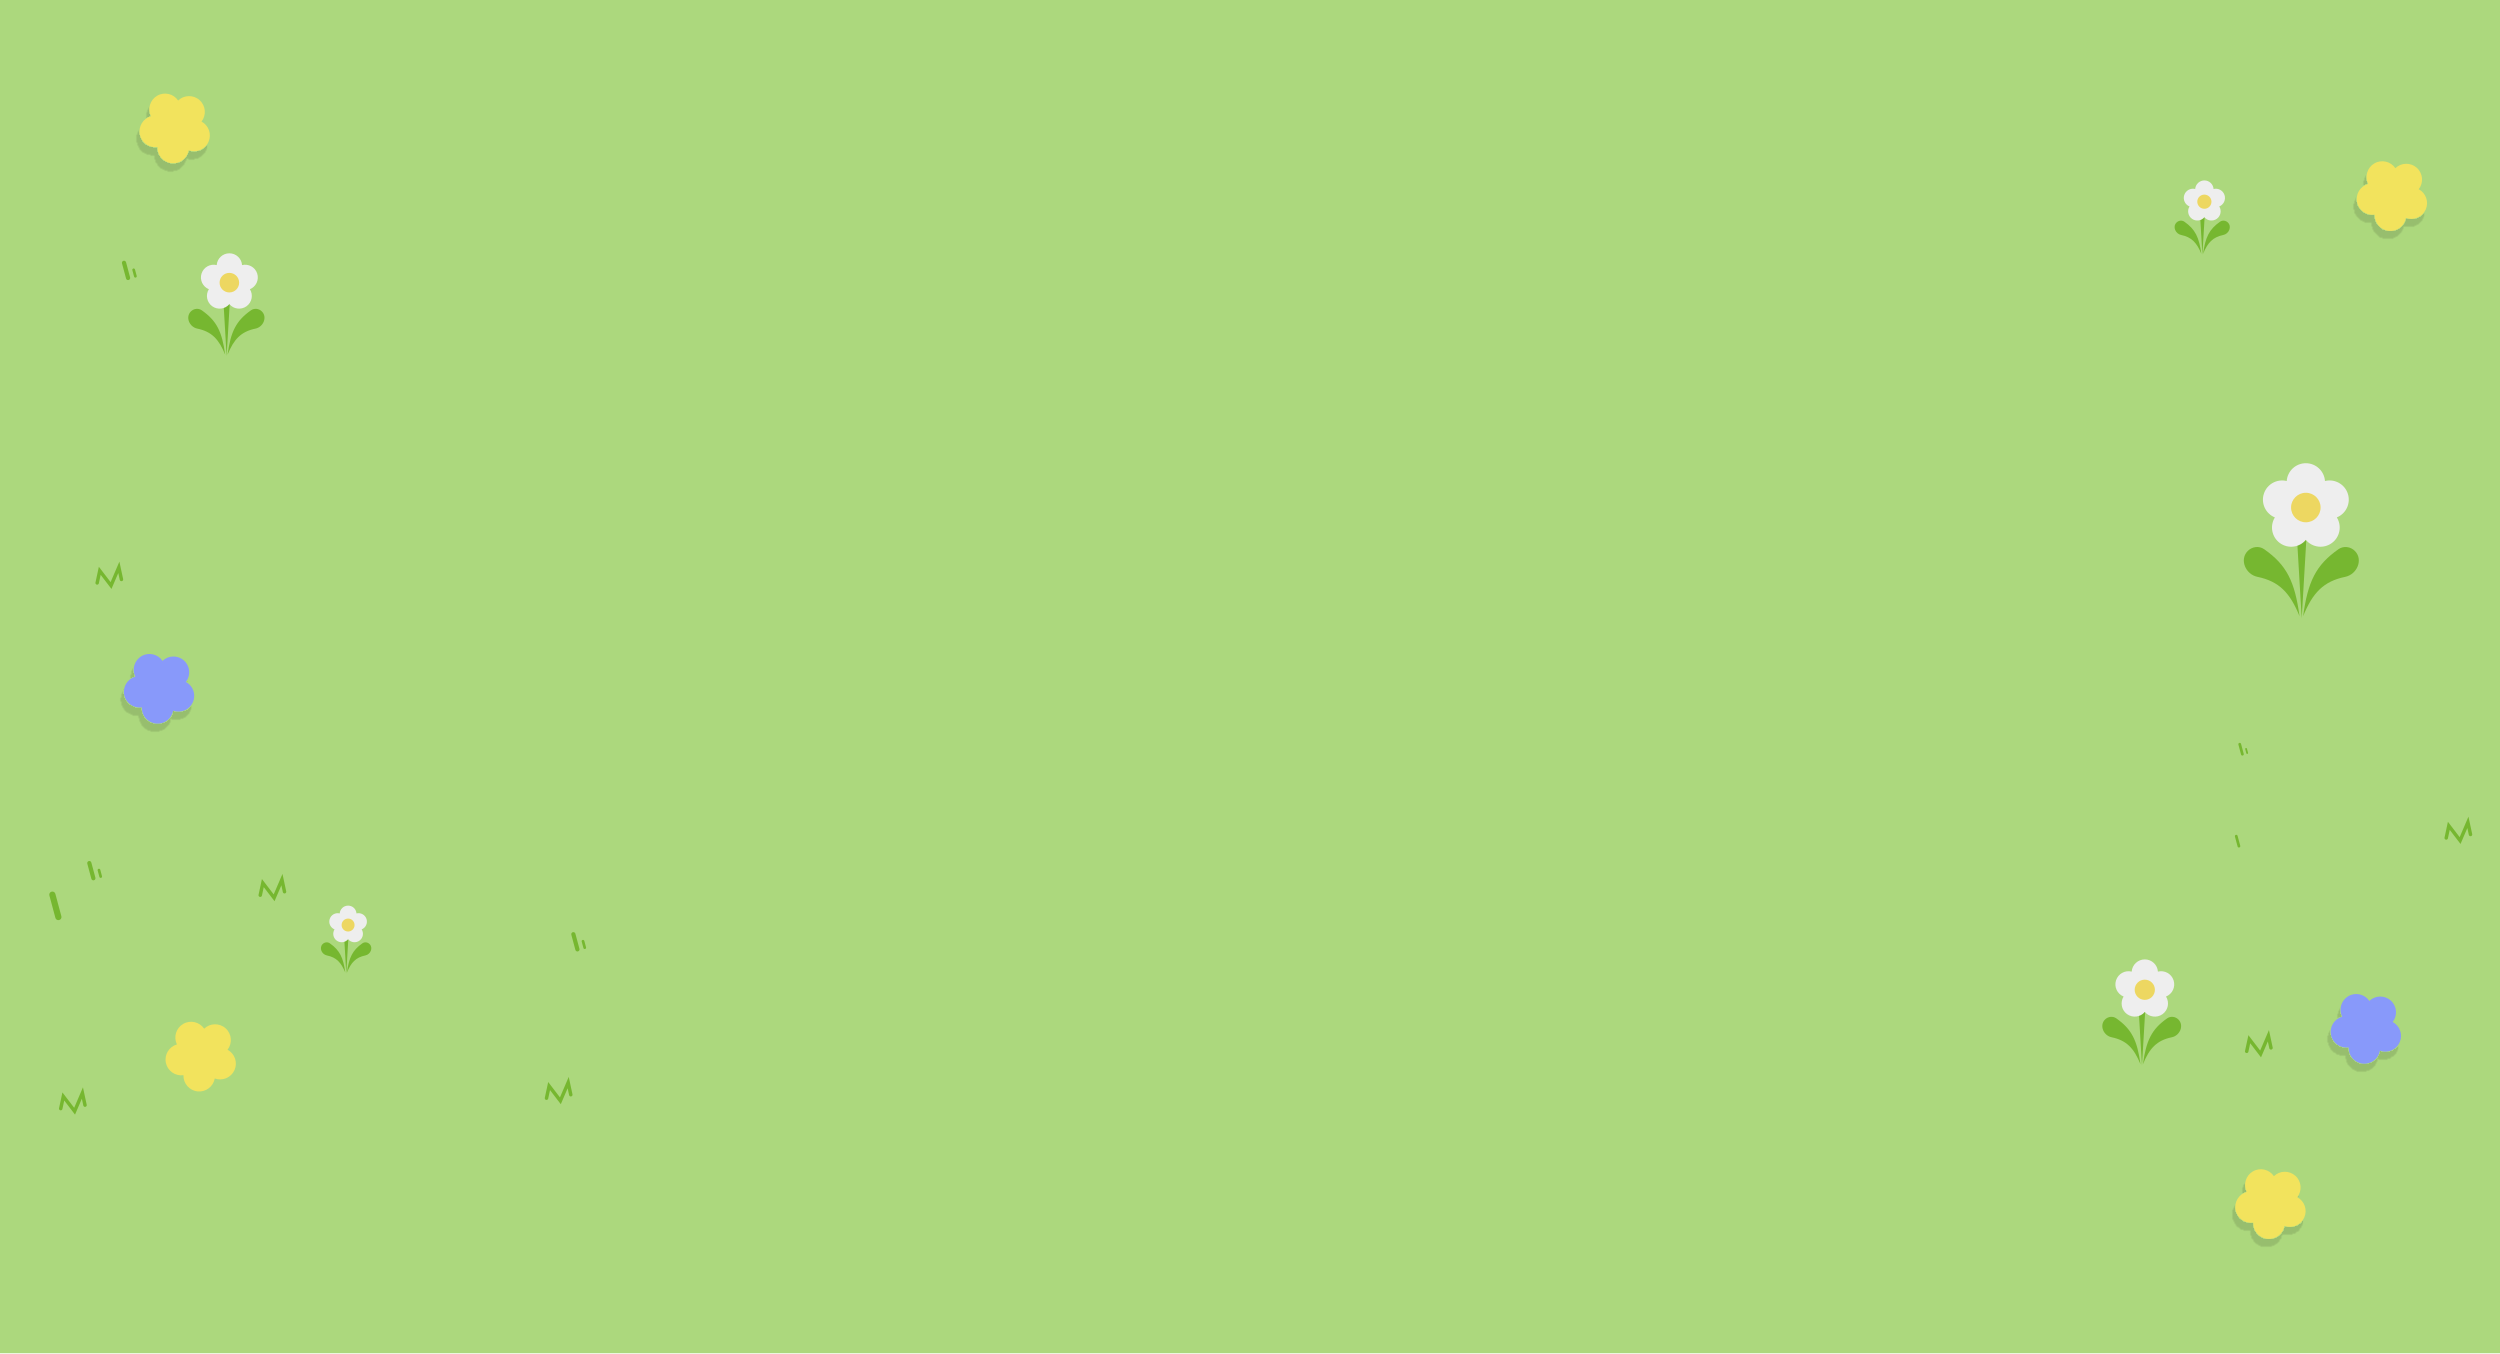
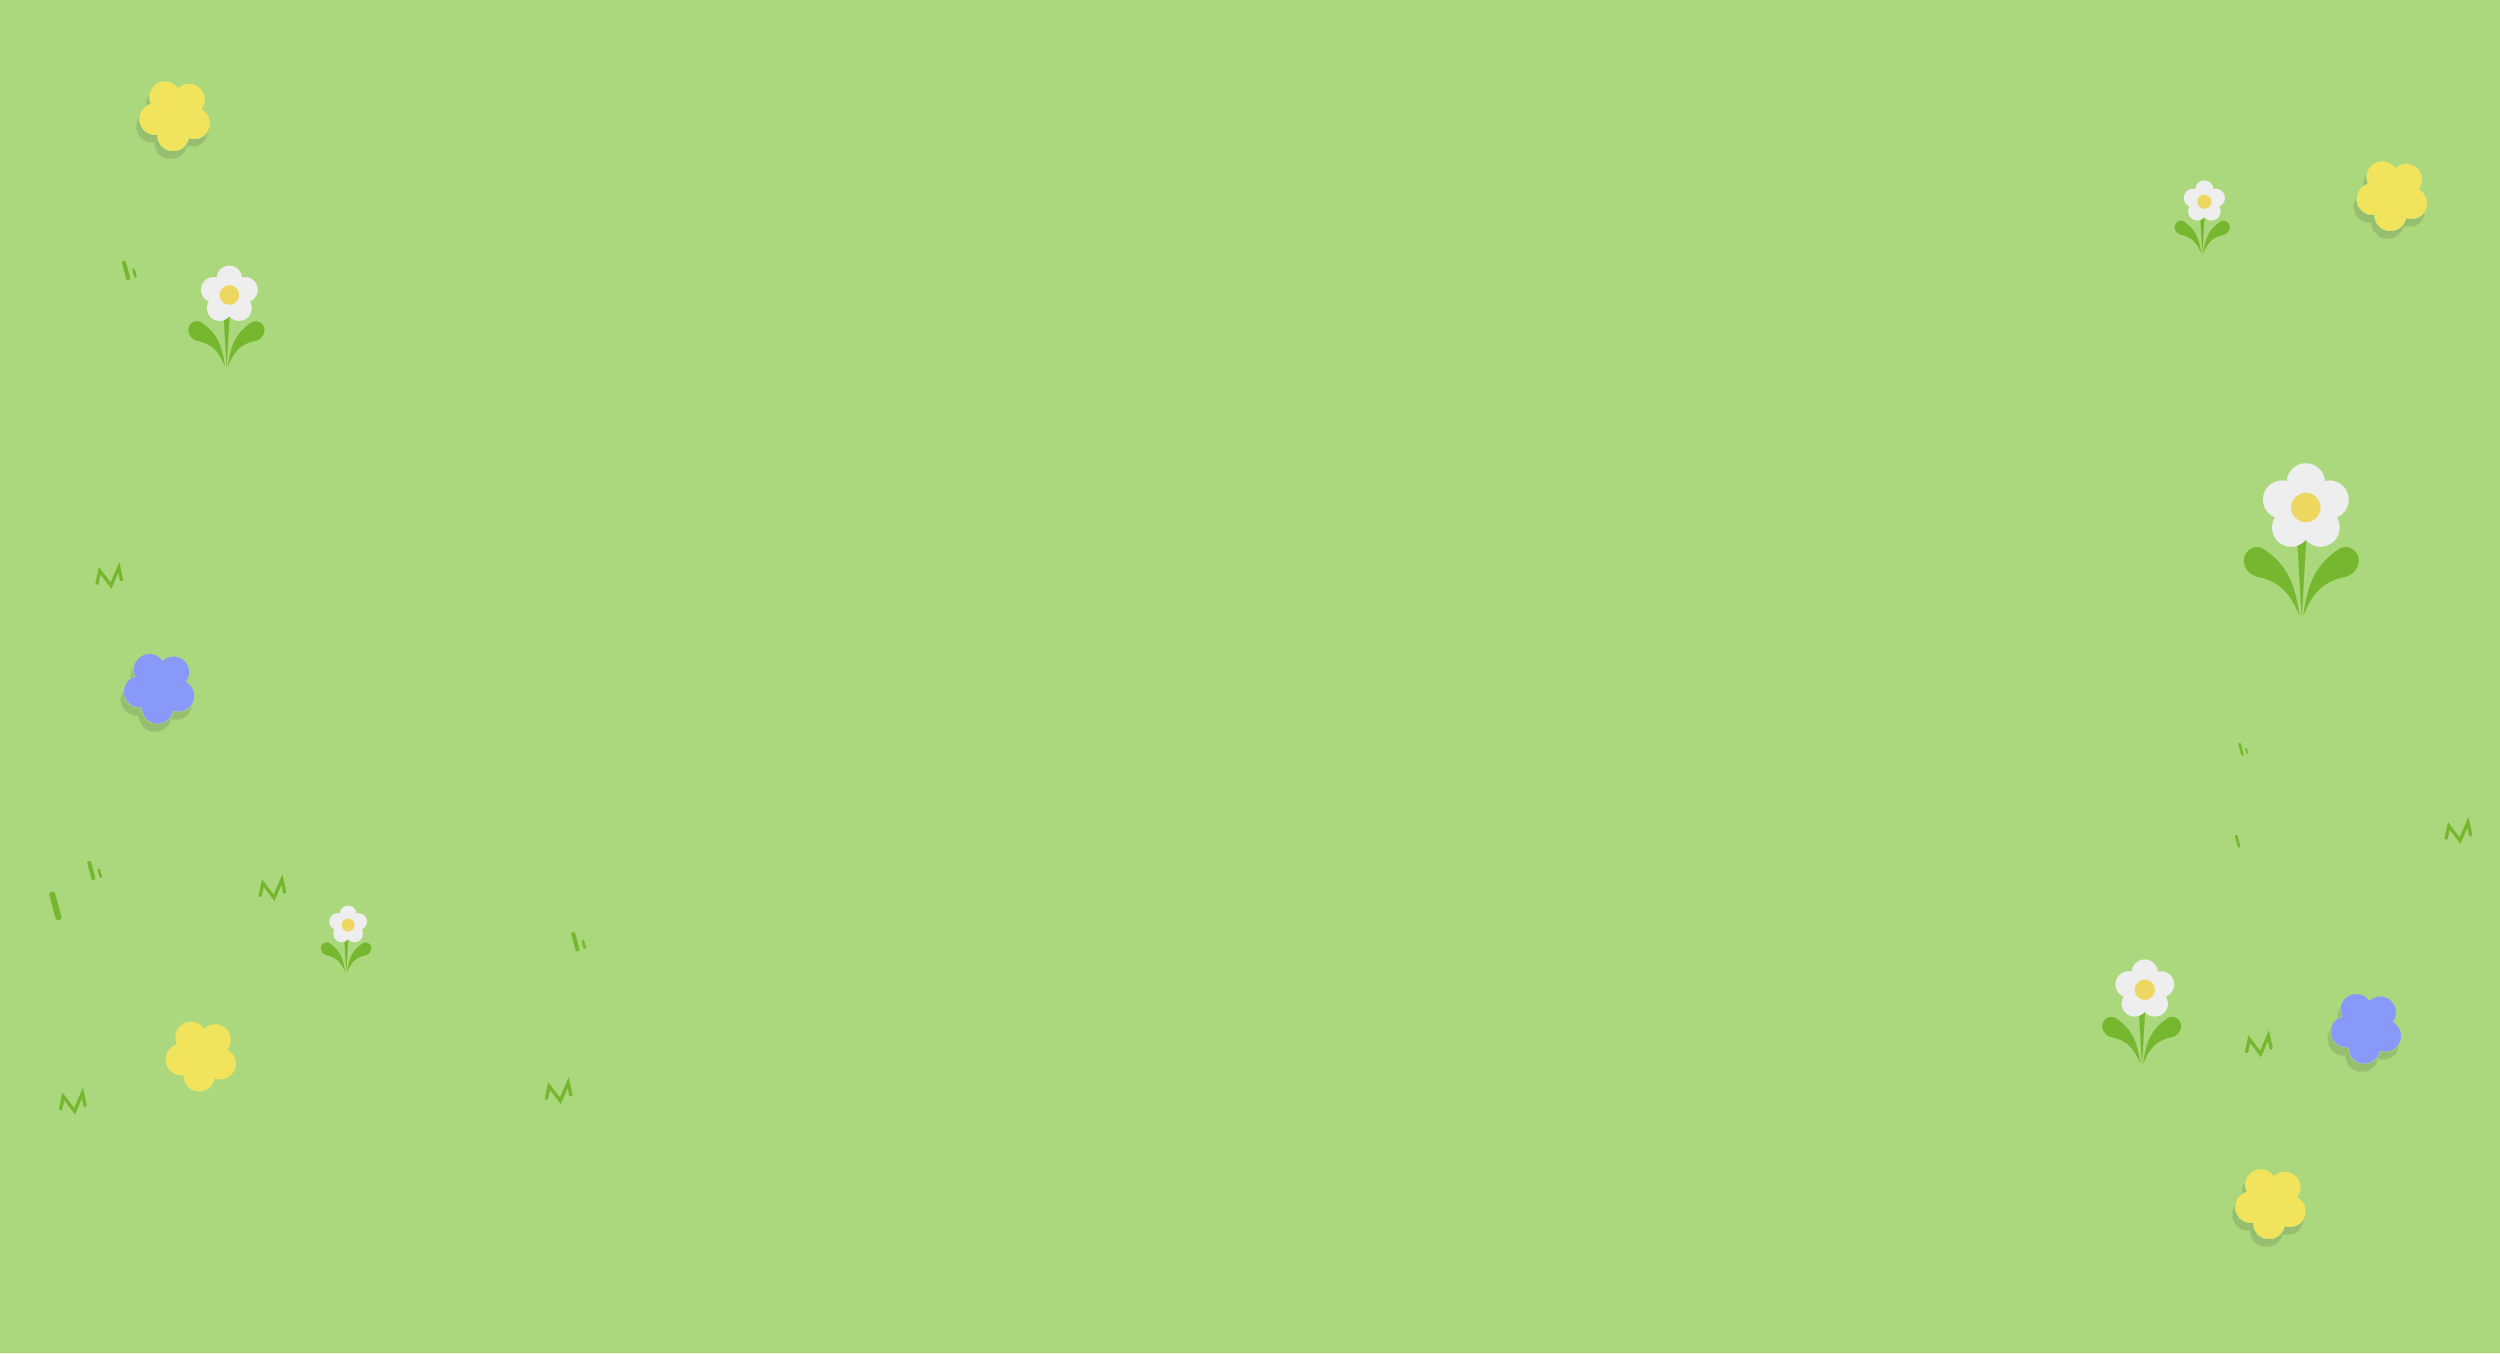
<svg xmlns="http://www.w3.org/2000/svg" preserveAspectRatio="none" overflow="visible" style="display: block;" width="1441" height="780" viewBox="0 0 1441 780" fill="none">
  <g id="Graphic">
    <rect width="1441" height="780" fill="#ACD87D" />
    <g id="Group 633198">
      <path id="Rectangle 967" d="M1347.89 316.565C1350.83 314.505 1354.81 315.019 1357.34 317.556C1362.3 322.509 1358.64 331.08 1351.78 332.496C1339.2 335.092 1332.96 341.763 1327.52 355.186C1330.24 335.213 1334.85 325.709 1347.89 316.565Z" fill="#76B730" />
      <path id="Rectangle 968" d="M1305.07 316.565C1302.14 314.505 1298.16 315.019 1295.62 317.556C1290.67 322.509 1294.33 331.08 1301.19 332.496C1313.76 335.092 1320.01 341.763 1325.45 355.186C1322.72 335.213 1318.11 325.709 1305.07 316.565Z" fill="#76B730" />
      <path id="Line 67" d="M1331.18 280.415C1331.25 279.229 1330.84 278.092 1330 277.254C1329.16 276.415 1327.96 275.944 1326.7 275.944C1325.45 275.944 1324.25 276.415 1323.41 277.254C1322.57 278.092 1322.16 279.229 1322.23 280.415C1322.31 281.681 1322.38 282.948 1322.46 284.214C1323.8 307.013 1325.14 329.812 1326.48 352.611C1326.56 353.878 1326.63 355.144 1326.7 356.411C1326.78 355.144 1326.85 353.878 1326.93 352.611C1328.27 329.812 1329.61 307.013 1330.95 284.214C1331.03 282.948 1331.1 281.681 1331.18 280.415Z" fill="#76B730" />
      <g id="Group 633197">
        <path id="Union" d="M1329.09 267C1334.93 267 1339.71 271.525 1340.12 277.26C1345.7 275.878 1351.49 279.026 1353.29 284.58C1355.09 290.134 1352.27 296.078 1346.94 298.24C1349.98 303.121 1348.77 309.593 1344.05 313.025C1339.32 316.458 1332.8 315.606 1329.09 311.207C1325.39 315.606 1318.86 316.458 1314.14 313.025C1309.41 309.593 1308.21 303.121 1311.24 298.24C1305.92 296.077 1303.09 290.134 1304.9 284.58C1306.7 279.026 1312.48 275.878 1318.06 277.26C1318.47 271.525 1323.25 267 1329.09 267Z" fill="#EEEEEE" />
        <circle id="Ellipse 1748" cx="1329.08" cy="292.538" r="8.511" fill="#EDD761" />
      </g>
    </g>
    <g id="Group 633202">
      <path id="Rectangle 967_2" d="M1249.15 586.966C1251.17 585.554 1253.89 585.906 1255.63 587.645C1259.03 591.039 1256.52 596.912 1251.82 597.882C1243.2 599.661 1238.92 604.233 1235.19 613.431C1237.06 599.744 1240.22 593.232 1249.15 586.966Z" fill="#76B730" />
      <path id="Rectangle 968_2" d="M1219.81 586.966C1217.8 585.554 1215.07 585.906 1213.33 587.645C1209.94 591.039 1212.45 596.912 1217.15 597.882C1225.77 599.661 1230.04 604.233 1233.77 613.431C1231.91 599.744 1228.75 593.232 1219.81 586.966Z" fill="#76B730" />
      <path id="Line 67_2" d="M1237.7 562.193C1237.75 561.38 1237.47 560.601 1236.89 560.027C1236.32 559.452 1235.5 559.129 1234.64 559.129C1233.77 559.129 1232.95 559.452 1232.38 560.027C1231.8 560.601 1231.52 561.38 1231.57 562.193C1231.62 563.061 1231.67 563.929 1231.72 564.797C1232.64 580.42 1233.56 596.043 1234.48 611.667C1234.53 612.535 1234.58 613.403 1234.64 614.271C1234.69 613.403 1234.74 612.535 1234.79 611.667C1235.71 596.043 1236.63 580.42 1237.55 564.797C1237.6 563.929 1237.65 563.061 1237.7 562.193Z" fill="#76B730" />
      <g id="Group 633197_2">
        <path id="Union_2" d="M1236.27 553C1240.27 553 1243.55 556.101 1243.83 560.031C1247.65 559.084 1251.62 561.241 1252.85 565.047C1254.09 568.853 1252.15 572.926 1248.5 574.408C1250.58 577.753 1249.76 582.188 1246.52 584.54C1243.28 586.892 1238.81 586.308 1236.27 583.294C1233.73 586.308 1229.26 586.892 1226.02 584.54C1222.79 582.188 1221.96 577.753 1224.04 574.408C1220.39 572.926 1218.45 568.853 1219.69 565.047C1220.93 561.241 1224.89 559.085 1228.71 560.031C1228.99 556.101 1232.27 553 1236.27 553Z" fill="#EEEEEE" />
        <circle id="Ellipse 1748_2" cx="1236.26" cy="570.501" r="5.832" fill="#EDD761" />
      </g>
    </g>
-     <g id="Group 633201">
+     <g id="Group 633201" transform="translate(0 7.1)">
      <path id="Rectangle 967_3" d="M144.671 178.853C146.619 177.487 149.255 177.828 150.937 179.51C154.22 182.792 151.794 188.473 147.248 189.411C138.914 191.132 134.775 195.554 131.168 204.45C132.973 191.212 136.029 184.913 144.671 178.853Z" fill="#76B730" />
      <path id="Rectangle 968_3" d="M116.293 178.853C114.345 177.487 111.709 177.828 110.027 179.51C106.745 182.792 109.17 188.473 113.717 189.411C122.051 191.132 126.189 195.554 129.796 204.45C127.992 191.212 124.935 184.913 116.293 178.853Z" fill="#76B730" />
      <path id="Line 67_3" d="M133.592 154.892C133.639 154.106 133.368 153.352 132.812 152.797C132.257 152.241 131.462 151.929 130.629 151.929C129.797 151.929 129.002 152.241 128.447 152.797C127.891 153.352 127.62 154.106 127.666 154.892C127.716 155.731 127.765 156.571 127.815 157.41C128.703 172.521 129.592 187.632 130.481 202.743C130.531 203.582 130.58 204.422 130.629 205.261C130.679 204.422 130.728 203.582 130.777 202.743C131.666 187.632 132.555 172.521 133.444 157.41C133.493 156.571 133.543 155.731 133.592 154.892Z" fill="#76B730" />
      <g id="Group 633197_3">
        <path id="Union_3" d="M132.213 146C136.083 146 139.251 148.999 139.524 152.8C143.223 151.885 147.054 153.971 148.25 157.652C149.446 161.333 147.572 165.272 144.041 166.706C146.056 169.941 145.256 174.23 142.124 176.505C138.992 178.78 134.666 178.215 132.212 175.299C129.758 178.215 125.432 178.78 122.301 176.505C119.169 174.23 118.37 169.941 120.384 166.706C116.853 165.272 114.979 161.333 116.175 157.652C117.371 153.971 121.202 151.885 124.901 152.8C125.174 148.999 128.342 146 132.213 146Z" fill="#EEEEEE" />
        <circle id="Ellipse 1748_3" cx="132.203" cy="162.927" r="5.641" fill="#EDD761" />
      </g>
    </g>
    <g id="Group 633200">
      <path id="Rectangle 967_4" d="M1279.63 127.794C1281.04 126.804 1282.95 127.051 1284.17 128.269C1286.55 130.647 1284.79 134.762 1281.5 135.441C1275.46 136.687 1272.47 139.89 1269.85 146.334C1271.16 136.746 1273.37 132.183 1279.63 127.794Z" fill="#76B730" />
      <path id="Rectangle 968_4" d="M1259.08 127.794C1257.67 126.804 1255.76 127.051 1254.54 128.269C1252.16 130.647 1253.92 134.762 1257.21 135.441C1263.25 136.687 1266.25 139.89 1268.86 146.334C1267.55 136.746 1265.34 132.183 1259.08 127.794Z" fill="#76B730" />
      <path id="Line 67_4" d="M1271.61 110.441C1271.64 109.871 1271.45 109.326 1271.04 108.923C1270.64 108.521 1270.07 108.294 1269.46 108.294C1268.86 108.294 1268.28 108.521 1267.88 108.923C1267.48 109.326 1267.28 109.871 1267.32 110.441C1267.35 111.049 1267.39 111.657 1267.42 112.265C1268.07 123.21 1268.71 134.155 1269.36 145.1C1269.39 145.708 1269.43 146.316 1269.46 146.924C1269.5 146.316 1269.53 145.708 1269.57 145.1C1270.21 134.155 1270.86 123.21 1271.5 112.265C1271.54 111.657 1271.57 111.049 1271.61 110.441Z" fill="#76B730" />
      <g id="Group 633197_4">
        <path id="Union_4" d="M1270.61 104C1273.41 104 1275.71 106.173 1275.9 108.926C1278.58 108.262 1281.36 109.773 1282.22 112.439C1283.09 115.106 1281.73 117.959 1279.18 118.997C1280.64 121.34 1280.06 124.448 1277.79 126.096C1275.52 127.743 1272.39 127.334 1270.61 125.223C1268.83 127.334 1265.7 127.744 1263.43 126.096C1261.16 124.448 1260.58 121.34 1262.04 118.997C1259.48 117.959 1258.13 115.105 1258.99 112.439C1259.86 109.773 1262.63 108.263 1265.31 108.926C1265.51 106.173 1267.81 104 1270.61 104Z" fill="#EEEEEE" />
        <circle id="Ellipse 1748_4" cx="1270.6" cy="116.259" r="4.086" fill="#EDD761" />
      </g>
    </g>
    <g id="Group 633199">
      <path id="Rectangle 967_5" d="M208.885 543.728C210.173 542.825 211.917 543.05 213.029 544.163C215.2 546.334 213.596 550.091 210.589 550.712C205.077 551.85 202.339 554.775 199.954 560.659C201.147 551.903 203.169 547.737 208.885 543.728Z" fill="#76B730" />
      <path id="Rectangle 968_5" d="M190.115 543.728C188.827 542.825 187.083 543.05 185.971 544.163C183.8 546.334 185.404 550.091 188.411 550.712C193.924 551.85 196.661 554.775 199.046 560.659C197.853 551.903 195.831 547.737 190.115 543.728Z" fill="#76B730" />
      <path id="Line 67_5" d="M201.557 527.881C201.588 527.361 201.409 526.863 201.041 526.495C200.674 526.128 200.148 525.921 199.598 525.921C199.047 525.921 198.521 526.128 198.154 526.495C197.786 526.863 197.607 527.361 197.638 527.881C197.671 528.436 197.703 528.991 197.736 529.547C198.324 539.541 198.912 549.536 199.5 559.53C199.532 560.085 199.565 560.641 199.598 561.196C199.63 560.641 199.663 560.085 199.696 559.53C200.284 549.536 200.872 539.541 201.459 529.547C201.492 528.991 201.525 528.436 201.557 527.881Z" fill="#76B730" />
      <g id="Group 633197_5">
        <path id="Union_5" d="M200.645 522C203.205 522 205.3 523.984 205.48 526.498C207.927 525.892 210.461 527.272 211.253 529.707C212.044 532.142 210.804 534.747 208.468 535.695C209.801 537.835 209.272 540.672 207.201 542.177C205.129 543.682 202.268 543.308 200.645 541.379C199.022 543.308 196.161 543.682 194.09 542.177C192.018 540.672 191.49 537.835 192.822 535.695C190.486 534.747 189.247 532.142 190.038 529.707C190.829 527.273 193.363 525.893 195.809 526.498C195.989 523.984 198.085 522 200.645 522Z" fill="#EEEEEE" />
        <circle id="Ellipse 1748_5" cx="200.638" cy="533.196" r="3.731" fill="#EDD761" />
      </g>
    </g>
    <g id="Union_6" filter="url(#filter0_d_0_4)">
      <path d="M1353.61 574.168C1357.77 571.769 1363.03 573.026 1365.68 576.939C1369.09 573.662 1374.49 573.526 1378.06 576.738C1381.63 579.95 1382.06 585.343 1379.15 589.072C1383.32 591.298 1385.12 596.4 1383.17 600.785C1381.22 605.17 1376.22 607.247 1371.78 605.637C1370.95 610.29 1366.66 613.579 1361.88 613.077C1357.11 612.575 1353.59 608.465 1353.75 603.741C1349.07 604.391 1344.61 601.322 1343.61 596.627C1342.61 591.932 1345.44 587.316 1349.98 586.005C1347.91 581.754 1349.45 576.568 1353.61 574.168Z" fill="#8899FA" />
    </g>
-     <g id="Union_8" transform="translate(-60 0)" filter="url(#filter2_d_0_4)">
+     <g id="Union_8" transform="translate(-60 -7.1)" filter="url(#filter2_d_0_4)">
      <path d="M150.611 55.169C154.768 52.769 160.031 54.026 162.68 57.939C166.085 54.661 171.494 54.526 175.062 57.738C178.629 60.95 179.059 66.343 176.155 70.072C180.324 72.298 182.125 77.399 180.173 81.785C178.221 86.17 173.224 88.246 168.779 86.636C167.951 91.29 163.656 94.579 158.882 94.077C154.108 93.575 150.59 89.465 150.747 84.741C146.066 85.391 141.61 82.322 140.612 77.627C139.615 72.932 142.436 68.316 146.977 67.005C144.912 62.754 146.455 57.569 150.611 55.169Z" fill="#F2E35D" />
    </g>
    <path id="Union_9" d="M105.612 590.168C109.769 587.769 115.03 589.025 117.679 592.938C121.085 589.661 126.494 589.526 130.061 592.738C133.629 595.95 134.058 601.343 131.154 605.072C135.324 607.297 137.125 612.399 135.173 616.785C133.22 621.17 128.223 623.246 123.779 621.637C122.951 626.29 118.656 629.579 113.882 629.077C109.108 628.576 105.589 624.465 105.747 619.741C101.065 620.391 96.611 617.322 95.612 612.627C94.614 607.932 97.436 603.315 101.976 602.005C99.912 597.754 101.455 592.568 105.612 590.168Z" fill="#F2E35D" />
    <g id="Union_10" filter="url(#filter3_d_0_4)">
      <path d="M81.612 378.168C85.769 375.768 91.031 377.026 93.68 380.939C97.085 377.662 102.494 377.526 106.062 380.738C109.629 383.95 110.059 389.343 107.155 393.072C111.324 395.298 113.126 400.4 111.174 404.785C109.221 409.171 104.224 411.247 99.78 409.637C98.952 414.29 94.656 417.58 89.882 417.078C85.108 416.576 81.59 412.465 81.747 407.741C77.066 408.391 72.611 405.322 71.612 400.627C70.615 395.932 73.436 391.316 77.977 390.005C75.912 385.754 77.456 380.568 81.612 378.168Z" fill="#8899FA" />
    </g>
    <g id="Union_11">
</g>
    <g id="Union_12" filter="url(#filter4_d_0_4)">
      <path d="M1368.61 94.169C1372.77 91.769 1378.03 93.025 1380.68 96.939C1384.09 93.662 1389.49 93.526 1393.06 96.738C1396.63 99.95 1397.06 105.343 1394.15 109.072C1398.32 111.297 1400.13 116.399 1398.17 120.785C1396.22 125.17 1391.22 127.246 1386.78 125.636C1385.95 130.29 1381.66 133.579 1376.88 133.077C1372.11 132.575 1368.59 128.464 1368.75 123.741C1364.07 124.39 1359.61 121.322 1358.61 116.627C1357.61 111.932 1360.44 107.316 1364.98 106.005C1362.91 101.754 1364.46 96.569 1368.61 94.169Z" fill="#F2E35D" />
    </g>
    <rect id="Rectangle 969" x="28" y="514.412" width="3.573" height="16.944" rx="1.786" transform="rotate(-15 28 514.412)" fill="#76B730" />
    <rect id="Rectangle 970" x="50" y="496.626" width="2.42" height="11.475" rx="1.21" transform="rotate(-15 50 496.626)" fill="#76B730" />
    <rect id="Rectangle 971" x="56.084" y="500.97" width="1.568" height="5.416" rx="0.784" transform="rotate(-15 56.084 500.97)" fill="#76B730" />
    <rect id="Rectangle 977" x="70" y="150.626" width="2.42" height="11.475" rx="1.21" transform="rotate(-15 70 150.626)" fill="#76B730" />
    <rect id="Rectangle 978" x="76.084" y="154.97" width="1.568" height="5.416" rx="0.784" transform="rotate(-15 76.084 154.97)" fill="#76B730" />
    <rect id="Rectangle 975" x="329" y="537.626" width="2.42" height="11.475" rx="1.21" transform="rotate(-15 329 537.626)" fill="#76B730" />
    <rect id="Rectangle 976" x="335.084" y="541.97" width="1.568" height="5.416" rx="0.784" transform="rotate(-15 335.084 541.97)" fill="#76B730" />
    <path id="Vector 646" d="M35 639L36.5 632L43 640.5L47.5 630L49 637" stroke="#76B730" stroke-width="2" stroke-linecap="round" />
    <path id="Vector 648" d="M315 633L316.5 626L323 634.5L327.5 624L329 631" stroke="#76B730" stroke-width="2" stroke-linecap="round" />
    <path id="Vector 647" d="M150 516L151.5 509L158 517.5L162.5 507L164 514" stroke="#76B730" stroke-width="2" stroke-linecap="round" />
    <path id="Vector 651" d="M56 336L57.5 329L64 337.5L68.5 327L70 334" stroke="#76B730" stroke-width="2" stroke-linecap="round" />
    <rect id="Rectangle 972" x="1288" y="481.412" width="1.591" height="7.544" rx="0.795" transform="rotate(-15 1288 481.412)" fill="#76B730" />
    <rect id="Rectangle 973" x="1290" y="428.412" width="1.591" height="7.544" rx="0.795" transform="rotate(-15 1290 428.412)" fill="#76B730" />
    <rect id="Rectangle 974" x="1294" y="431.267" width="1.031" height="3.561" rx="0.515" transform="rotate(-15 1294 431.267)" fill="#76B730" />
    <path id="Vector 649" d="M1295 606L1296.5 599L1303 607.5L1307.5 597L1309 604" stroke="#76B730" stroke-width="2" stroke-linecap="round" />
    <path id="Vector 650" d="M1410 483L1411.5 476L1418 484.5L1422.5 474L1424 481" stroke="#76B730" stroke-width="2" stroke-linecap="round" />
    <g id="Union_13">
</g>
    <g id="Union_14" filter="url(#filter5_d_0_4)">
      <path d="M1298.61 675.168C1302.77 672.769 1308.03 674.025 1310.68 677.939C1314.09 674.661 1319.49 674.526 1323.06 677.738C1326.63 680.95 1327.06 686.343 1324.15 690.072C1328.32 692.298 1330.13 697.399 1328.17 701.785C1326.22 706.17 1321.22 708.246 1316.78 706.636C1315.95 711.29 1311.66 714.579 1306.88 714.077C1302.11 713.575 1298.59 709.465 1298.75 704.741C1294.07 705.391 1289.61 702.322 1288.61 697.627C1287.61 692.932 1290.44 688.316 1294.98 687.005C1292.91 682.754 1294.45 677.569 1298.61 675.168Z" fill="#F2E35D" />
    </g>
  </g>
  <defs>
    <filter id="filter0_d_0_4" x="1341.07" y="572.949" width="42.887" height="45.441" filterUnits="userSpaceOnUse" color-interpolation-filters="sRGB">
      <feFlood flood-opacity="0" result="BackgroundImageFix" />
      <feColorMatrix in="SourceAlpha" type="matrix" values="0 0 0 0 0 0 0 0 0 0 0 0 0 0 0 0 0 0 127 0" result="hardAlpha" />
      <feOffset dx="-1.462" dy="4.386" />
      <feGaussianBlur stdDeviation="0.439" />
      <feComposite in2="hardAlpha" operator="out" />
      <feColorMatrix type="matrix" values="0 0 0 0 0 0 0 0 0 0 0 0 0 0 0 0 0 0 0.12 0" />
      <feBlend mode="normal" in2="BackgroundImageFix" result="effect1_dropShadow_0_4" />
      <feBlend mode="normal" in="SourceGraphic" in2="effect1_dropShadow_0_4" result="shape" />
    </filter>
    <filter id="filter2_d_0_4" x="138.073" y="53.949" width="42.888" height="45.441" filterUnits="userSpaceOnUse" color-interpolation-filters="sRGB">
      <feFlood flood-opacity="0" result="BackgroundImageFix" />
      <feColorMatrix in="SourceAlpha" type="matrix" values="0 0 0 0 0 0 0 0 0 0 0 0 0 0 0 0 0 0 127 0" result="hardAlpha" />
      <feOffset dx="-1.462" dy="4.386" />
      <feGaussianBlur stdDeviation="0.439" />
      <feComposite in2="hardAlpha" operator="out" />
      <feColorMatrix type="matrix" values="0 0 0 0 0 0 0 0 0 0 0 0 0 0 0 0 0 0 0.12 0" />
      <feBlend mode="normal" in2="BackgroundImageFix" result="effect1_dropShadow_0_4" />
      <feBlend mode="normal" in="SourceGraphic" in2="effect1_dropShadow_0_4" result="shape" />
    </filter>
    <filter id="filter3_d_0_4" x="69.073" y="376.949" width="42.889" height="45.443" filterUnits="userSpaceOnUse" color-interpolation-filters="sRGB">
      <feFlood flood-opacity="0" result="BackgroundImageFix" />
      <feColorMatrix in="SourceAlpha" type="matrix" values="0 0 0 0 0 0 0 0 0 0 0 0 0 0 0 0 0 0 127 0" result="hardAlpha" />
      <feOffset dx="-1.462" dy="4.386" />
      <feGaussianBlur stdDeviation="0.439" />
      <feComposite in2="hardAlpha" operator="out" />
      <feColorMatrix type="matrix" values="0 0 0 0 0 0 0 0 0 0 0 0 0 0 0 0 0 0 0.12 0" />
      <feBlend mode="normal" in2="BackgroundImageFix" result="effect1_dropShadow_0_4" />
      <feBlend mode="normal" in="SourceGraphic" in2="effect1_dropShadow_0_4" result="shape" />
    </filter>
    <filter id="filter4_d_0_4" x="1356.07" y="92.949" width="42.888" height="45.442" filterUnits="userSpaceOnUse" color-interpolation-filters="sRGB">
      <feFlood flood-opacity="0" result="BackgroundImageFix" />
      <feColorMatrix in="SourceAlpha" type="matrix" values="0 0 0 0 0 0 0 0 0 0 0 0 0 0 0 0 0 0 127 0" result="hardAlpha" />
      <feOffset dx="-1.462" dy="4.386" />
      <feGaussianBlur stdDeviation="0.439" />
      <feComposite in2="hardAlpha" operator="out" />
      <feColorMatrix type="matrix" values="0 0 0 0 0 0 0 0 0 0 0 0 0 0 0 0 0 0 0.12 0" />
      <feBlend mode="normal" in2="BackgroundImageFix" result="effect1_dropShadow_0_4" />
      <feBlend mode="normal" in="SourceGraphic" in2="effect1_dropShadow_0_4" result="shape" />
    </filter>
    <filter id="filter5_d_0_4" x="1286.07" y="673.949" width="42.888" height="45.442" filterUnits="userSpaceOnUse" color-interpolation-filters="sRGB">
      <feFlood flood-opacity="0" result="BackgroundImageFix" />
      <feColorMatrix in="SourceAlpha" type="matrix" values="0 0 0 0 0 0 0 0 0 0 0 0 0 0 0 0 0 0 127 0" result="hardAlpha" />
      <feOffset dx="-1.462" dy="4.386" />
      <feGaussianBlur stdDeviation="0.439" />
      <feComposite in2="hardAlpha" operator="out" />
      <feColorMatrix type="matrix" values="0 0 0 0 0 0 0 0 0 0 0 0 0 0 0 0 0 0 0.12 0" />
      <feBlend mode="normal" in2="BackgroundImageFix" result="effect1_dropShadow_0_4" />
      <feBlend mode="normal" in="SourceGraphic" in2="effect1_dropShadow_0_4" result="shape" />
    </filter>
  </defs>
</svg>
